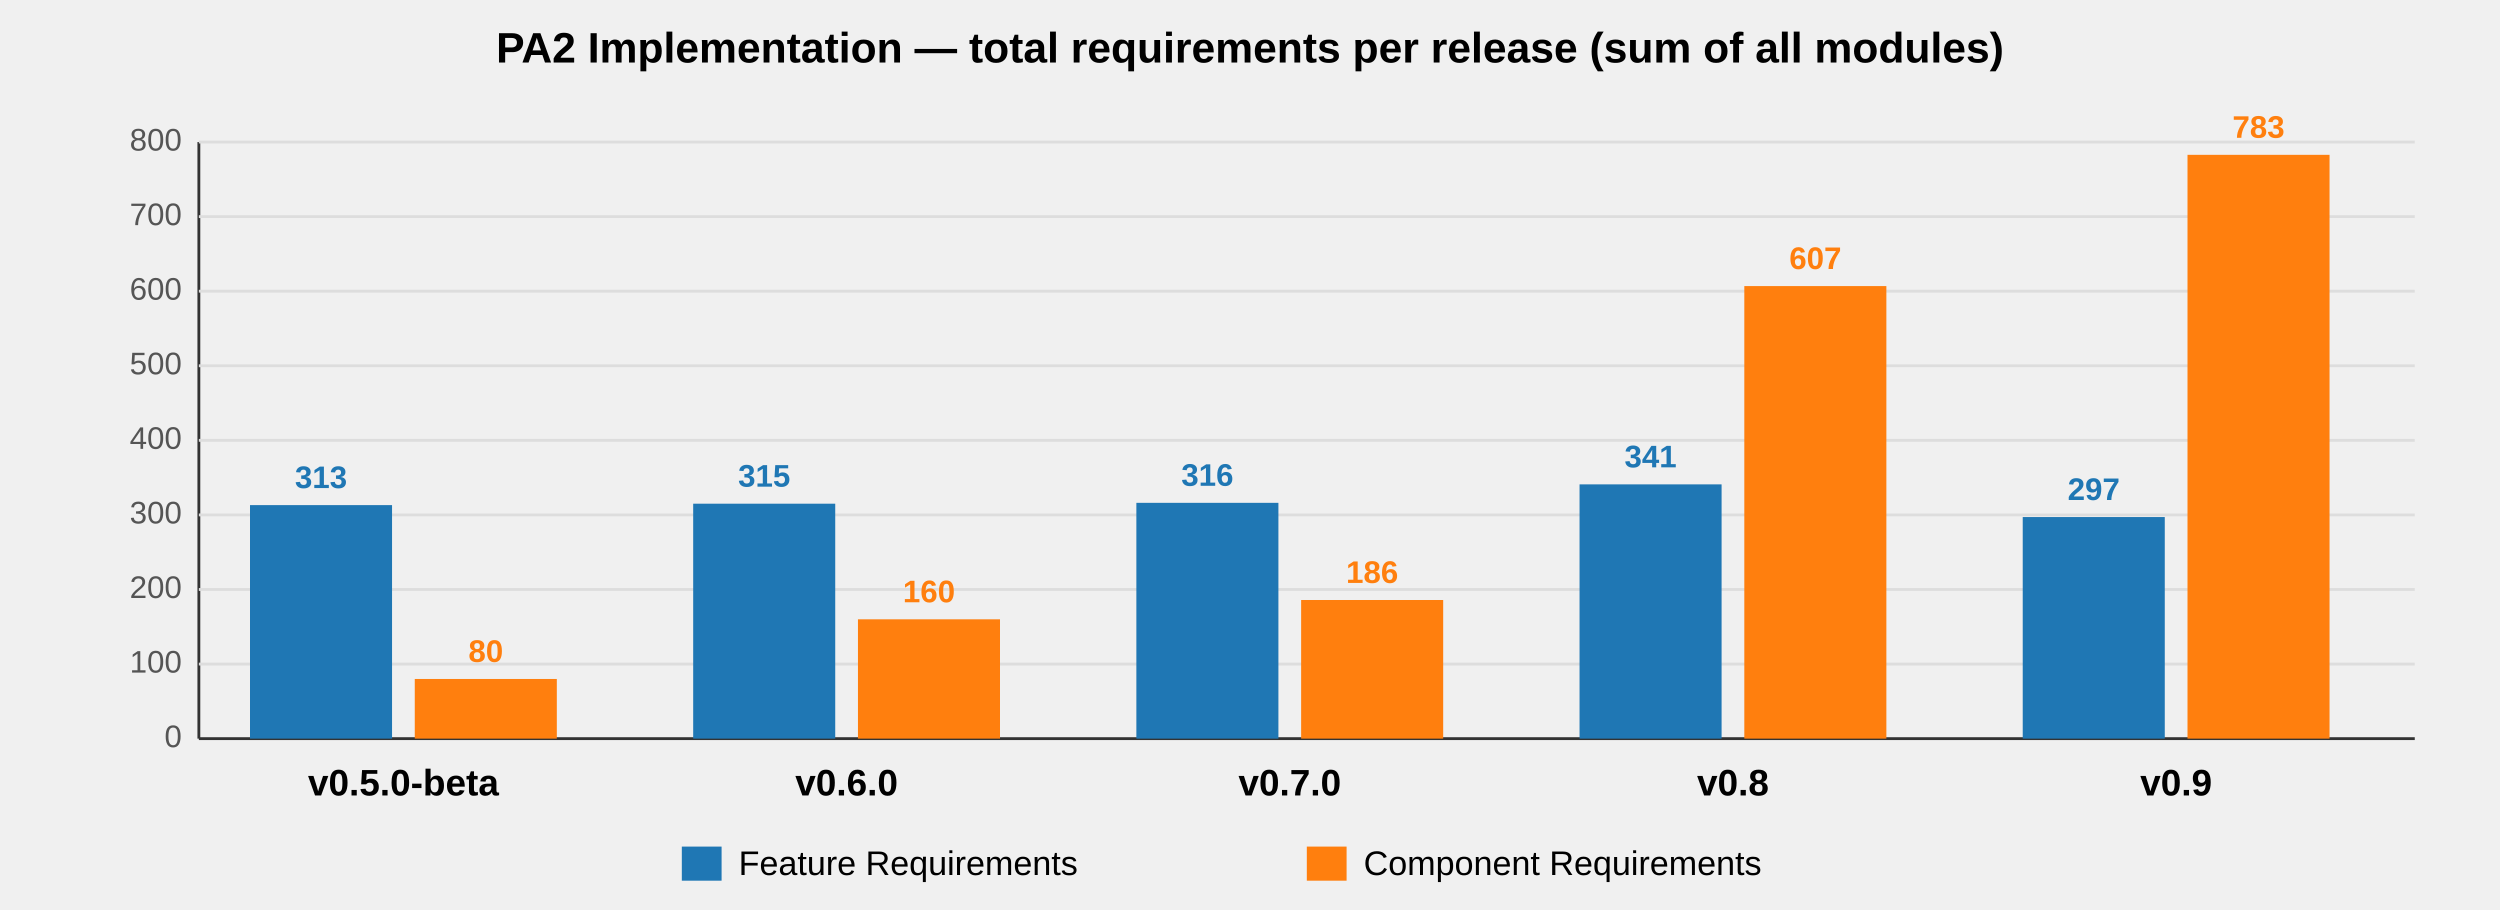
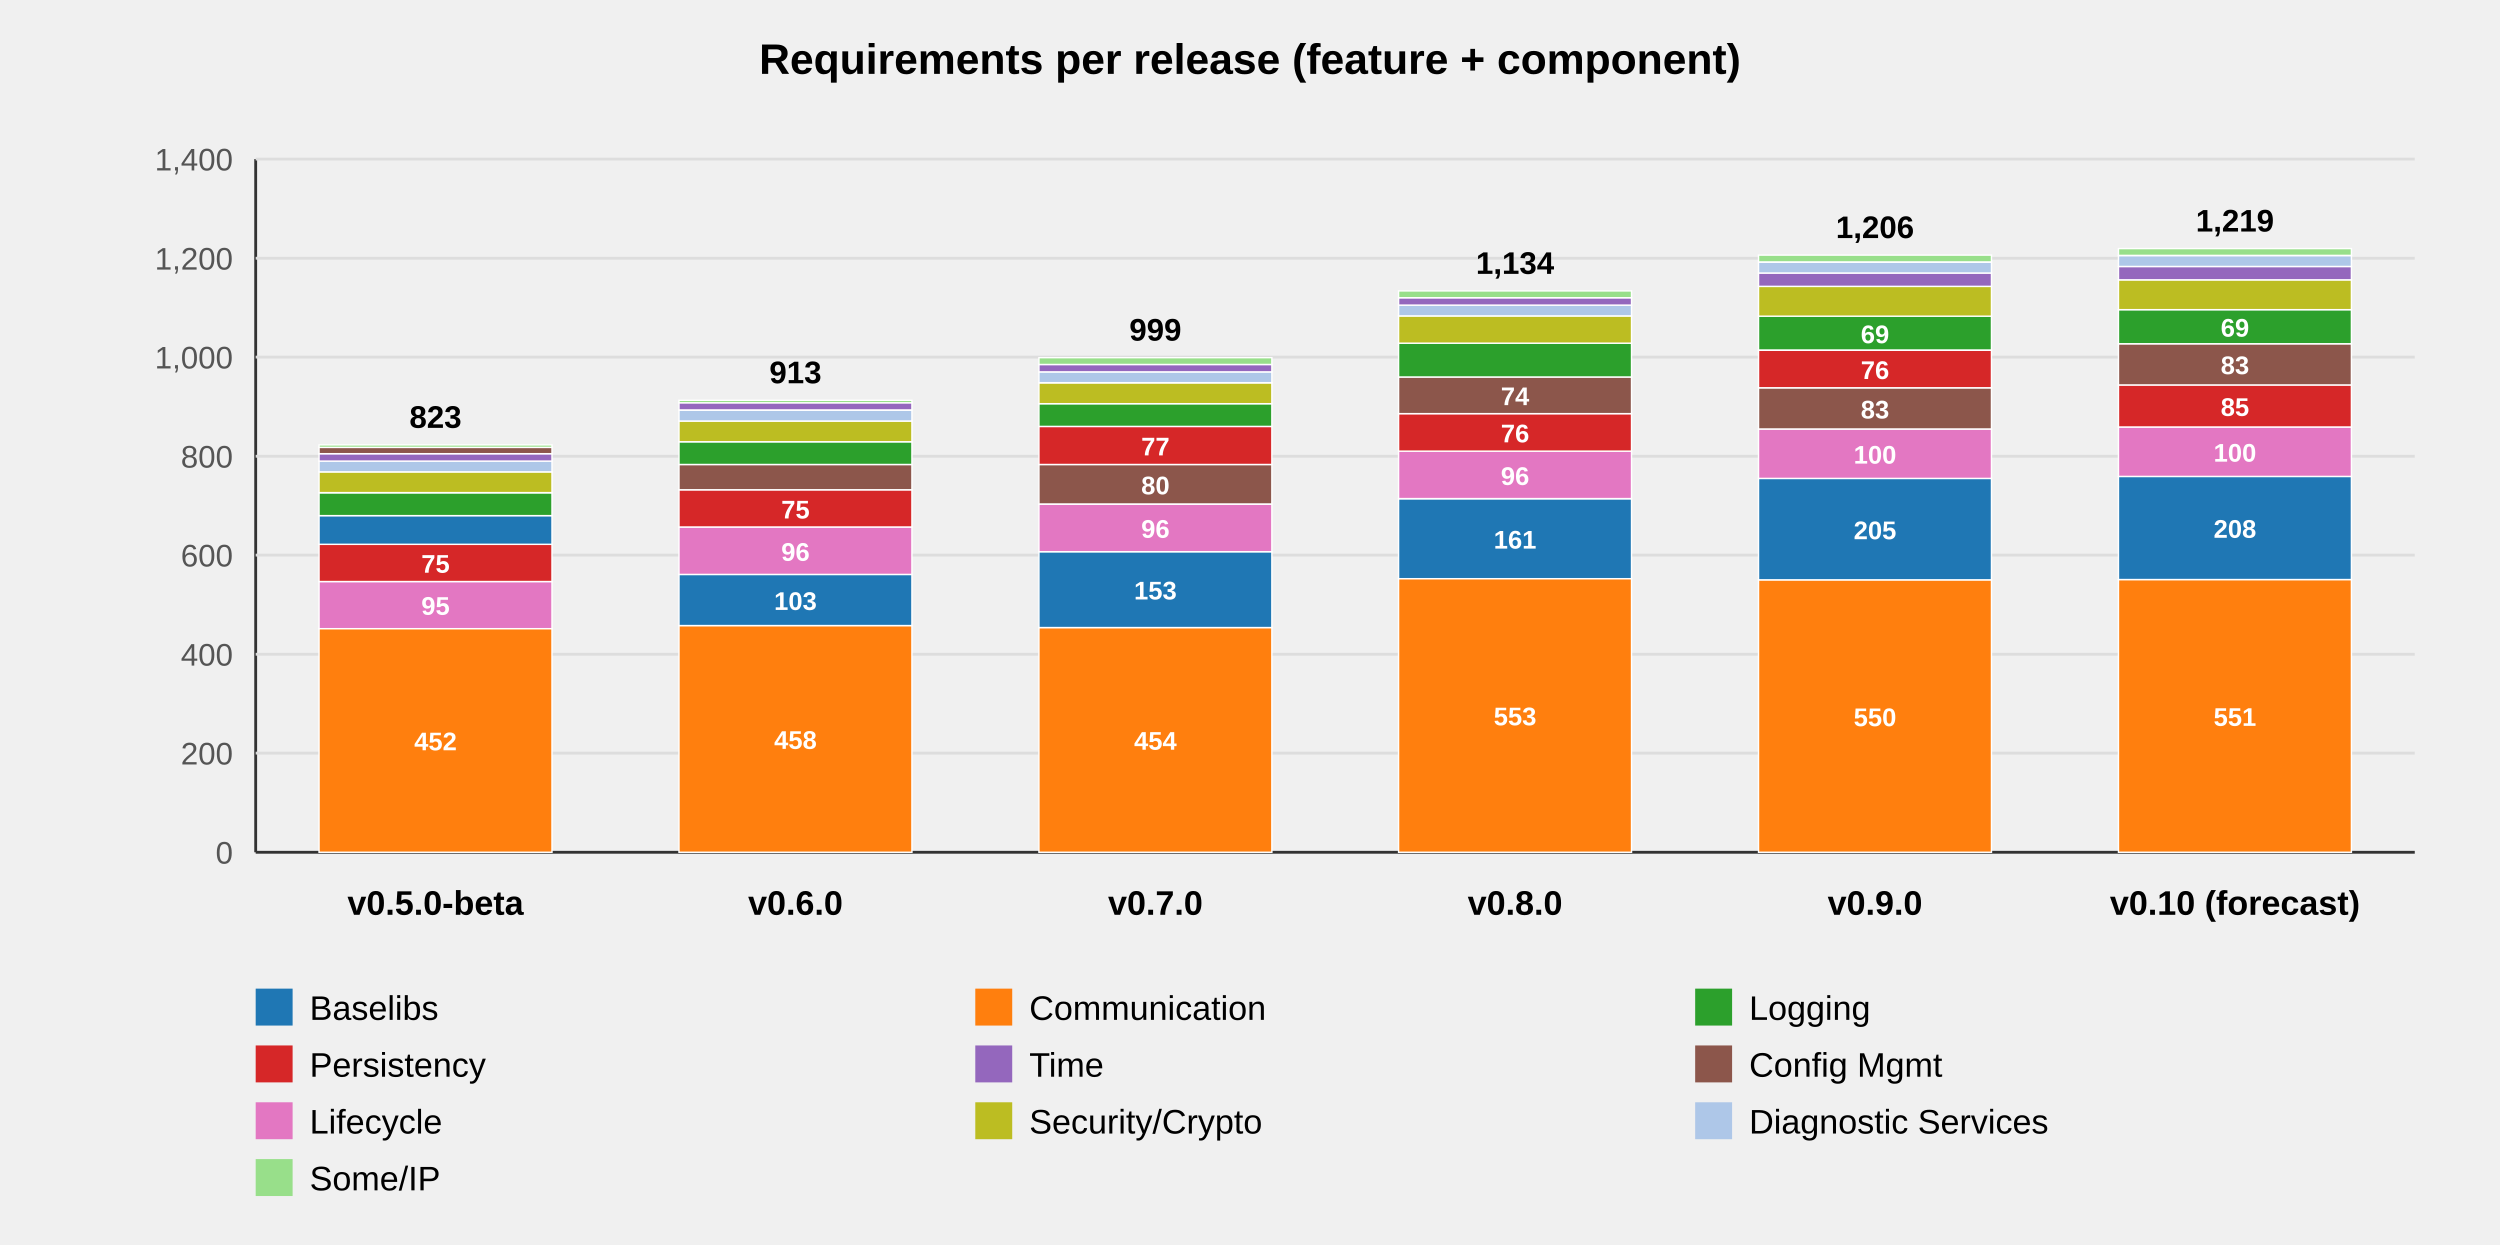
- <svg xmlns="http://www.w3.org/2000/svg" viewBox="0 0 880 320" font-family="Arial, sans-serif" font-size="13">
-   <text x="440" y="22" text-anchor="middle" font-size="15" font-weight="bold">
-     PA2 Implementation — total requirements per release (sum of all modules)
-   </text>
-   <line x1="70" y1="50" x2="70" y2="260" stroke="#333" stroke-width="1" />
-   <line x1="70" y1="260" x2="850" y2="260" stroke="#333" stroke-width="1" />
-   <g stroke="#ddd" stroke-width="1">
-     <line x1="70" y1="233.75" x2="850" y2="233.75" />
-     <line x1="70" y1="207.5" x2="850" y2="207.5" />
-     <line x1="70" y1="181.25" x2="850" y2="181.25" />
-     <line x1="70" y1="155.0" x2="850" y2="155.0" />
-     <line x1="70" y1="128.75" x2="850" y2="128.75" />
-     <line x1="70" y1="102.5" x2="850" y2="102.5" />
-     <line x1="70" y1="76.25" x2="850" y2="76.25" />
-     <line x1="70" y1="50.0" x2="850" y2="50.0" />
+ <svg xmlns="http://www.w3.org/2000/svg" viewBox="0 0 880 438" font-family="Arial, sans-serif" font-size="13" role="img">
+   <text x="440" y="26" text-anchor="middle" font-size="15" font-weight="bold">Requirements per release (feature + component)</text>
+   <line x1="90" y1="56" x2="90" y2="300" stroke="#333" />
+   <line x1="90" y1="300" x2="850" y2="300" stroke="#333" />
+   <g stroke="#ddd">
+     <line x1="90" y1="265.1" x2="850" y2="265.1" />
+     <line x1="90" y1="230.3" x2="850" y2="230.3" />
+     <line x1="90" y1="195.4" x2="850" y2="195.4" />
+     <line x1="90" y1="160.6" x2="850" y2="160.6" />
+     <line x1="90" y1="125.7" x2="850" y2="125.7" />
+     <line x1="90" y1="90.9" x2="850" y2="90.9" />
+     <line x1="90" y1="56.0" x2="850" y2="56.0" />
  </g>
  <g fill="#555" text-anchor="end" font-size="11">
-     <text x="64" y="263">0</text>
-     <text x="64" y="236.75">100</text>
-     <text x="64" y="210.5">200</text>
-     <text x="64" y="184.25">300</text>
-     <text x="64" y="158.0">400</text>
-     <text x="64" y="131.75">500</text>
-     <text x="64" y="105.5">600</text>
-     <text x="64" y="79.25">700</text>
-     <text x="64" y="53.0">800</text>
+     <text x="82" y="304.0">0</text>
+     <text x="82" y="269.1">200</text>
+     <text x="82" y="234.3">400</text>
+     <text x="82" y="199.4">600</text>
+     <text x="82" y="164.6">800</text>
+     <text x="82" y="129.7">1,000</text>
+     <text x="82" y="94.9">1,200</text>
+     <text x="82" y="60.0">1,400</text>
  </g>
-   <g>
-     <rect x="88" y="177.8" width="50" height="82.2" fill="#1f77b4" />
-     <rect x="146" y="239.0" width="50" height="21.0" fill="#ff7f0e" />
-     <text x="113" y="171.8" text-anchor="middle" font-size="11" fill="#1f77b4" font-weight="bold">313</text>
-     <text x="171" y="233.0" text-anchor="middle" font-size="11" fill="#ff7f0e" font-weight="bold">80</text>
-     <text x="142" y="280" text-anchor="middle" font-weight="bold">v0.5.0-beta</text>
-   </g>
-   <g>
-     <rect x="244" y="177.3" width="50" height="82.7" fill="#1f77b4" />
-     <rect x="302" y="218.0" width="50" height="42.0" fill="#ff7f0e" />
-     <text x="269" y="171.3" text-anchor="middle" font-size="11" fill="#1f77b4" font-weight="bold">315</text>
-     <text x="327" y="212.0" text-anchor="middle" font-size="11" fill="#ff7f0e" font-weight="bold">160</text>
-     <text x="298" y="280" text-anchor="middle" font-weight="bold">v0.6.0</text>
-   </g>
-   <g>
-     <rect x="400" y="177.0" width="50" height="83.0" fill="#1f77b4" />
-     <rect x="458" y="211.2" width="50" height="48.8" fill="#ff7f0e" />
-     <text x="425" y="171.0" text-anchor="middle" font-size="11" fill="#1f77b4" font-weight="bold">316</text>
-     <text x="483" y="205.2" text-anchor="middle" font-size="11" fill="#ff7f0e" font-weight="bold">186</text>
-     <text x="454" y="280" text-anchor="middle" font-weight="bold">v0.7.0</text>
-   </g>
-   <g>
-     <rect x="556" y="170.5" width="50" height="89.5" fill="#1f77b4" />
-     <rect x="614" y="100.7" width="50" height="159.3" fill="#ff7f0e" />
-     <text x="581" y="164.5" text-anchor="middle" font-size="11" fill="#1f77b4" font-weight="bold">341</text>
-     <text x="639" y="94.7" text-anchor="middle" font-size="11" fill="#ff7f0e" font-weight="bold">607</text>
-     <text x="610" y="280" text-anchor="middle" font-weight="bold">v0.8</text>
-   </g>
-   <g>
-     <rect x="712" y="182.0" width="50" height="78.0" fill="#1f77b4" />
-     <rect x="770" y="54.5" width="50" height="205.5" fill="#ff7f0e" />
-     <text x="737" y="176.0" text-anchor="middle" font-size="11" fill="#1f77b4" font-weight="bold">297</text>
-     <text x="795" y="48.5" text-anchor="middle" font-size="11" fill="#ff7f0e" font-weight="bold">783</text>
-     <text x="766" y="280" text-anchor="middle" font-weight="bold">v0.9</text>
-   </g>
+   <rect x="112.3" y="221.2" width="82" height="78.8" fill="#ff7f0e" stroke="#fff" stroke-width="0.5" />
+   <text x="153.3" y="264.1" text-anchor="middle" font-size="9" fill="#fff" font-weight="bold">452</text>
+   <rect x="112.3" y="204.7" width="82" height="16.6" fill="#e377c2" stroke="#fff" stroke-width="0.5" />
+   <text x="153.3" y="216.4" text-anchor="middle" font-size="9" fill="#fff" font-weight="bold">95</text>
+   <rect x="112.3" y="191.6" width="82" height="13.1" fill="#d62728" stroke="#fff" stroke-width="0.5" />
+   <text x="153.3" y="201.6" text-anchor="middle" font-size="9" fill="#fff" font-weight="bold">75</text>
+   <rect x="112.3" y="181.5" width="82" height="10.1" fill="#1f77b4" stroke="#fff" stroke-width="0.5" />
+   <rect x="112.3" y="173.5" width="82" height="8.0" fill="#2ca02c" stroke="#fff" stroke-width="0.5" />
+   <rect x="112.3" y="166.1" width="82" height="7.3" fill="#bcbd22" stroke="#fff" stroke-width="0.5" />
+   <rect x="112.3" y="162.3" width="82" height="3.8" fill="#aec7e8" stroke="#fff" stroke-width="0.5" />
+   <rect x="112.3" y="159.7" width="82" height="2.6" fill="#9467bd" stroke="#fff" stroke-width="0.5" />
+   <rect x="112.3" y="157.4" width="82" height="2.3" fill="#8c564b" stroke="#fff" stroke-width="0.5" />
+   <rect x="112.3" y="156.6" width="82" height="0.9" fill="#98df8a" stroke="#fff" stroke-width="0.5" />
+   <text x="153.3" y="150.6" text-anchor="middle" font-size="11" font-weight="bold">823</text>
+   <text x="153.3" y="322" text-anchor="middle" font-weight="bold" font-size="12">v0.5.0-beta</text>
+   <rect x="239.0" y="220.2" width="82" height="79.8" fill="#ff7f0e" stroke="#fff" stroke-width="0.5" />
+   <text x="280.0" y="263.6" text-anchor="middle" font-size="9" fill="#fff" font-weight="bold">458</text>
+   <rect x="239.0" y="202.2" width="82" height="18.0" fill="#1f77b4" stroke="#fff" stroke-width="0.5" />
+   <text x="280.0" y="214.7" text-anchor="middle" font-size="9" fill="#fff" font-weight="bold">103</text>
+   <rect x="239.0" y="185.5" width="82" height="16.7" fill="#e377c2" stroke="#fff" stroke-width="0.5" />
+   <text x="280.0" y="197.4" text-anchor="middle" font-size="9" fill="#fff" font-weight="bold">96</text>
+   <rect x="239.0" y="172.4" width="82" height="13.1" fill="#d62728" stroke="#fff" stroke-width="0.5" />
+   <text x="280.0" y="182.5" text-anchor="middle" font-size="9" fill="#fff" font-weight="bold">75</text>
+   <rect x="239.0" y="163.5" width="82" height="8.9" fill="#8c564b" stroke="#fff" stroke-width="0.5" />
+   <rect x="239.0" y="155.5" width="82" height="8.0" fill="#2ca02c" stroke="#fff" stroke-width="0.5" />
+   <rect x="239.0" y="148.2" width="82" height="7.3" fill="#bcbd22" stroke="#fff" stroke-width="0.5" />
+   <rect x="239.0" y="144.4" width="82" height="3.8" fill="#aec7e8" stroke="#fff" stroke-width="0.5" />
+   <rect x="239.0" y="141.7" width="82" height="2.6" fill="#9467bd" stroke="#fff" stroke-width="0.5" />
+   <rect x="239.0" y="140.9" width="82" height="0.9" fill="#98df8a" stroke="#fff" stroke-width="0.5" />
+   <text x="280.0" y="134.9" text-anchor="middle" font-size="11" font-weight="bold">913</text>
+   <text x="280.0" y="322" text-anchor="middle" font-weight="bold" font-size="12">v0.6.0</text>
+   <rect x="365.7" y="220.9" width="82" height="79.1" fill="#ff7f0e" stroke="#fff" stroke-width="0.5" />
+   <text x="406.7" y="263.9" text-anchor="middle" font-size="9" fill="#fff" font-weight="bold">454</text>
+   <rect x="365.7" y="194.2" width="82" height="26.7" fill="#1f77b4" stroke="#fff" stroke-width="0.5" />
+   <text x="406.7" y="211.0" text-anchor="middle" font-size="9" fill="#fff" font-weight="bold">153</text>
+   <rect x="365.7" y="177.5" width="82" height="16.7" fill="#e377c2" stroke="#fff" stroke-width="0.5" />
+   <text x="406.7" y="189.3" text-anchor="middle" font-size="9" fill="#fff" font-weight="bold">96</text>
+   <rect x="365.7" y="163.5" width="82" height="13.9" fill="#8c564b" stroke="#fff" stroke-width="0.5" />
+   <text x="406.7" y="174.0" text-anchor="middle" font-size="9" fill="#fff" font-weight="bold">80</text>
+   <rect x="365.7" y="150.1" width="82" height="13.4" fill="#d62728" stroke="#fff" stroke-width="0.5" />
+   <text x="406.7" y="160.3" text-anchor="middle" font-size="9" fill="#fff" font-weight="bold">77</text>
+   <rect x="365.7" y="142.1" width="82" height="8.0" fill="#2ca02c" stroke="#fff" stroke-width="0.5" />
+   <rect x="365.7" y="134.8" width="82" height="7.3" fill="#bcbd22" stroke="#fff" stroke-width="0.5" />
+   <rect x="365.7" y="130.9" width="82" height="3.8" fill="#aec7e8" stroke="#fff" stroke-width="0.5" />
+   <rect x="365.7" y="128.3" width="82" height="2.6" fill="#9467bd" stroke="#fff" stroke-width="0.5" />
+   <rect x="365.7" y="125.9" width="82" height="2.4" fill="#98df8a" stroke="#fff" stroke-width="0.5" />
+   <text x="406.7" y="119.9" text-anchor="middle" font-size="11" font-weight="bold">999</text>
+   <text x="406.7" y="322" text-anchor="middle" font-weight="bold" font-size="12">v0.7.0</text>
+   <rect x="492.3" y="203.6" width="82" height="96.4" fill="#ff7f0e" stroke="#fff" stroke-width="0.5" />
+   <text x="533.3" y="255.3" text-anchor="middle" font-size="9" fill="#fff" font-weight="bold">553</text>
+   <rect x="492.3" y="175.6" width="82" height="28.1" fill="#1f77b4" stroke="#fff" stroke-width="0.5" />
+   <text x="533.3" y="193.1" text-anchor="middle" font-size="9" fill="#fff" font-weight="bold">161</text>
+   <rect x="492.3" y="158.8" width="82" height="16.7" fill="#e377c2" stroke="#fff" stroke-width="0.5" />
+   <text x="533.3" y="170.7" text-anchor="middle" font-size="9" fill="#fff" font-weight="bold">96</text>
+   <rect x="492.3" y="145.6" width="82" height="13.2" fill="#d62728" stroke="#fff" stroke-width="0.5" />
+   <text x="533.3" y="155.7" text-anchor="middle" font-size="9" fill="#fff" font-weight="bold">76</text>
+   <rect x="492.3" y="132.7" width="82" height="12.9" fill="#8c564b" stroke="#fff" stroke-width="0.5" />
+   <text x="533.3" y="142.6" text-anchor="middle" font-size="9" fill="#fff" font-weight="bold">74</text>
+   <rect x="492.3" y="120.8" width="82" height="11.9" fill="#2ca02c" stroke="#fff" stroke-width="0.5" />
+   <rect x="492.3" y="111.2" width="82" height="9.6" fill="#bcbd22" stroke="#fff" stroke-width="0.5" />
+   <rect x="492.3" y="107.4" width="82" height="3.8" fill="#aec7e8" stroke="#fff" stroke-width="0.5" />
+   <rect x="492.3" y="104.8" width="82" height="2.6" fill="#9467bd" stroke="#fff" stroke-width="0.5" />
+   <rect x="492.3" y="102.4" width="82" height="2.4" fill="#98df8a" stroke="#fff" stroke-width="0.5" />
+   <text x="533.3" y="96.4" text-anchor="middle" font-size="11" font-weight="bold">1,134</text>
+   <text x="533.3" y="322" text-anchor="middle" font-weight="bold" font-size="12">v0.8.0</text>
+   <rect x="619.0" y="204.1" width="82" height="95.9" fill="#ff7f0e" stroke="#fff" stroke-width="0.5" />
+   <text x="660.0" y="255.6" text-anchor="middle" font-size="9" fill="#fff" font-weight="bold">550</text>
+   <rect x="619.0" y="168.4" width="82" height="35.7" fill="#1f77b4" stroke="#fff" stroke-width="0.5" />
+   <text x="660.0" y="189.8" text-anchor="middle" font-size="9" fill="#fff" font-weight="bold">205</text>
+   <rect x="619.0" y="151.0" width="82" height="17.4" fill="#e377c2" stroke="#fff" stroke-width="0.5" />
+   <text x="660.0" y="163.2" text-anchor="middle" font-size="9" fill="#fff" font-weight="bold">100</text>
+   <rect x="619.0" y="136.5" width="82" height="14.5" fill="#8c564b" stroke="#fff" stroke-width="0.5" />
+   <text x="660.0" y="147.3" text-anchor="middle" font-size="9" fill="#fff" font-weight="bold">83</text>
+   <rect x="619.0" y="123.3" width="82" height="13.2" fill="#d62728" stroke="#fff" stroke-width="0.5" />
+   <text x="660.0" y="133.4" text-anchor="middle" font-size="9" fill="#fff" font-weight="bold">76</text>
+   <rect x="619.0" y="111.2" width="82" height="12.0" fill="#2ca02c" stroke="#fff" stroke-width="0.5" />
+   <text x="660.0" y="120.8" text-anchor="middle" font-size="9" fill="#fff" font-weight="bold">69</text>
+   <rect x="619.0" y="100.8" width="82" height="10.5" fill="#bcbd22" stroke="#fff" stroke-width="0.5" />
+   <rect x="619.0" y="96.1" width="82" height="4.7" fill="#9467bd" stroke="#fff" stroke-width="0.5" />
+   <rect x="619.0" y="92.3" width="82" height="3.8" fill="#aec7e8" stroke="#fff" stroke-width="0.5" />
+   <rect x="619.0" y="89.8" width="82" height="2.4" fill="#98df8a" stroke="#fff" stroke-width="0.5" />
+   <text x="660.0" y="83.8" text-anchor="middle" font-size="11" font-weight="bold">1,206</text>
+   <text x="660.0" y="322" text-anchor="middle" font-weight="bold" font-size="12">v0.9.0</text>
+   <rect x="745.7" y="204.0" width="82" height="96.0" fill="#ff7f0e" stroke="#fff" stroke-width="0.5" />
+   <text x="786.7" y="255.5" text-anchor="middle" font-size="9" fill="#fff" font-weight="bold">551</text>
+   <rect x="745.7" y="167.7" width="82" height="36.3" fill="#1f77b4" stroke="#fff" stroke-width="0.5" />
+   <text x="786.7" y="189.3" text-anchor="middle" font-size="9" fill="#fff" font-weight="bold">208</text>
+   <rect x="745.7" y="150.3" width="82" height="17.4" fill="#e377c2" stroke="#fff" stroke-width="0.5" />
+   <text x="786.7" y="162.5" text-anchor="middle" font-size="9" fill="#fff" font-weight="bold">100</text>
+   <rect x="745.7" y="135.5" width="82" height="14.8" fill="#d62728" stroke="#fff" stroke-width="0.5" />
+   <text x="786.7" y="146.4" text-anchor="middle" font-size="9" fill="#fff" font-weight="bold">85</text>
+   <rect x="745.7" y="121.0" width="82" height="14.5" fill="#8c564b" stroke="#fff" stroke-width="0.5" />
+   <text x="786.7" y="131.7" text-anchor="middle" font-size="9" fill="#fff" font-weight="bold">83</text>
+   <rect x="745.7" y="109.0" width="82" height="12.0" fill="#2ca02c" stroke="#fff" stroke-width="0.5" />
+   <text x="786.7" y="118.5" text-anchor="middle" font-size="9" fill="#fff" font-weight="bold">69</text>
+   <rect x="745.7" y="98.5" width="82" height="10.5" fill="#bcbd22" stroke="#fff" stroke-width="0.5" />
+   <rect x="745.7" y="93.8" width="82" height="4.7" fill="#9467bd" stroke="#fff" stroke-width="0.5" />
+   <rect x="745.7" y="90.0" width="82" height="3.8" fill="#aec7e8" stroke="#fff" stroke-width="0.5" />
+   <rect x="745.7" y="87.5" width="82" height="2.4" fill="#98df8a" stroke="#fff" stroke-width="0.5" />
+   <text x="786.7" y="81.5" text-anchor="middle" font-size="11" font-weight="bold">1,219</text>
+   <text x="786.7" y="322" text-anchor="middle" font-weight="bold" font-size="12">v0.10 (forecast)</text>
  <g font-size="12">
-     <rect x="240" y="298" width="14" height="12" fill="#1f77b4" />
-     <text x="260" y="308">Feature Requirements</text>
-     <rect x="460" y="298" width="14" height="12" fill="#ff7f0e" />
-     <text x="480" y="308">Component Requirements</text>
+     <rect x="90.0" y="348" width="13" height="13" fill="#1f77b4" />
+     <text x="109.0" y="359">Baselibs</text>
+     <rect x="343.3" y="348" width="13" height="13" fill="#ff7f0e" />
+     <text x="362.3" y="359">Communication</text>
+     <rect x="596.7" y="348" width="13" height="13" fill="#2ca02c" />
+     <text x="615.7" y="359">Logging</text>
+     <rect x="90.0" y="368" width="13" height="13" fill="#d62728" />
+     <text x="109.0" y="379">Persistency</text>
+     <rect x="343.3" y="368" width="13" height="13" fill="#9467bd" />
+     <text x="362.3" y="379">Time</text>
+     <rect x="596.7" y="368" width="13" height="13" fill="#8c564b" />
+     <text x="615.7" y="379">Config Mgmt</text>
+     <rect x="90.0" y="388" width="13" height="13" fill="#e377c2" />
+     <text x="109.0" y="399">Lifecycle</text>
+     <rect x="343.3" y="388" width="13" height="13" fill="#bcbd22" />
+     <text x="362.3" y="399">Security/Crypto</text>
+     <rect x="596.7" y="388" width="13" height="13" fill="#aec7e8" />
+     <text x="615.7" y="399">Diagnostic Services</text>
+     <rect x="90.0" y="408" width="13" height="13" fill="#98df8a" />
+     <text x="109.0" y="419">Some/IP</text>
  </g>
</svg>
